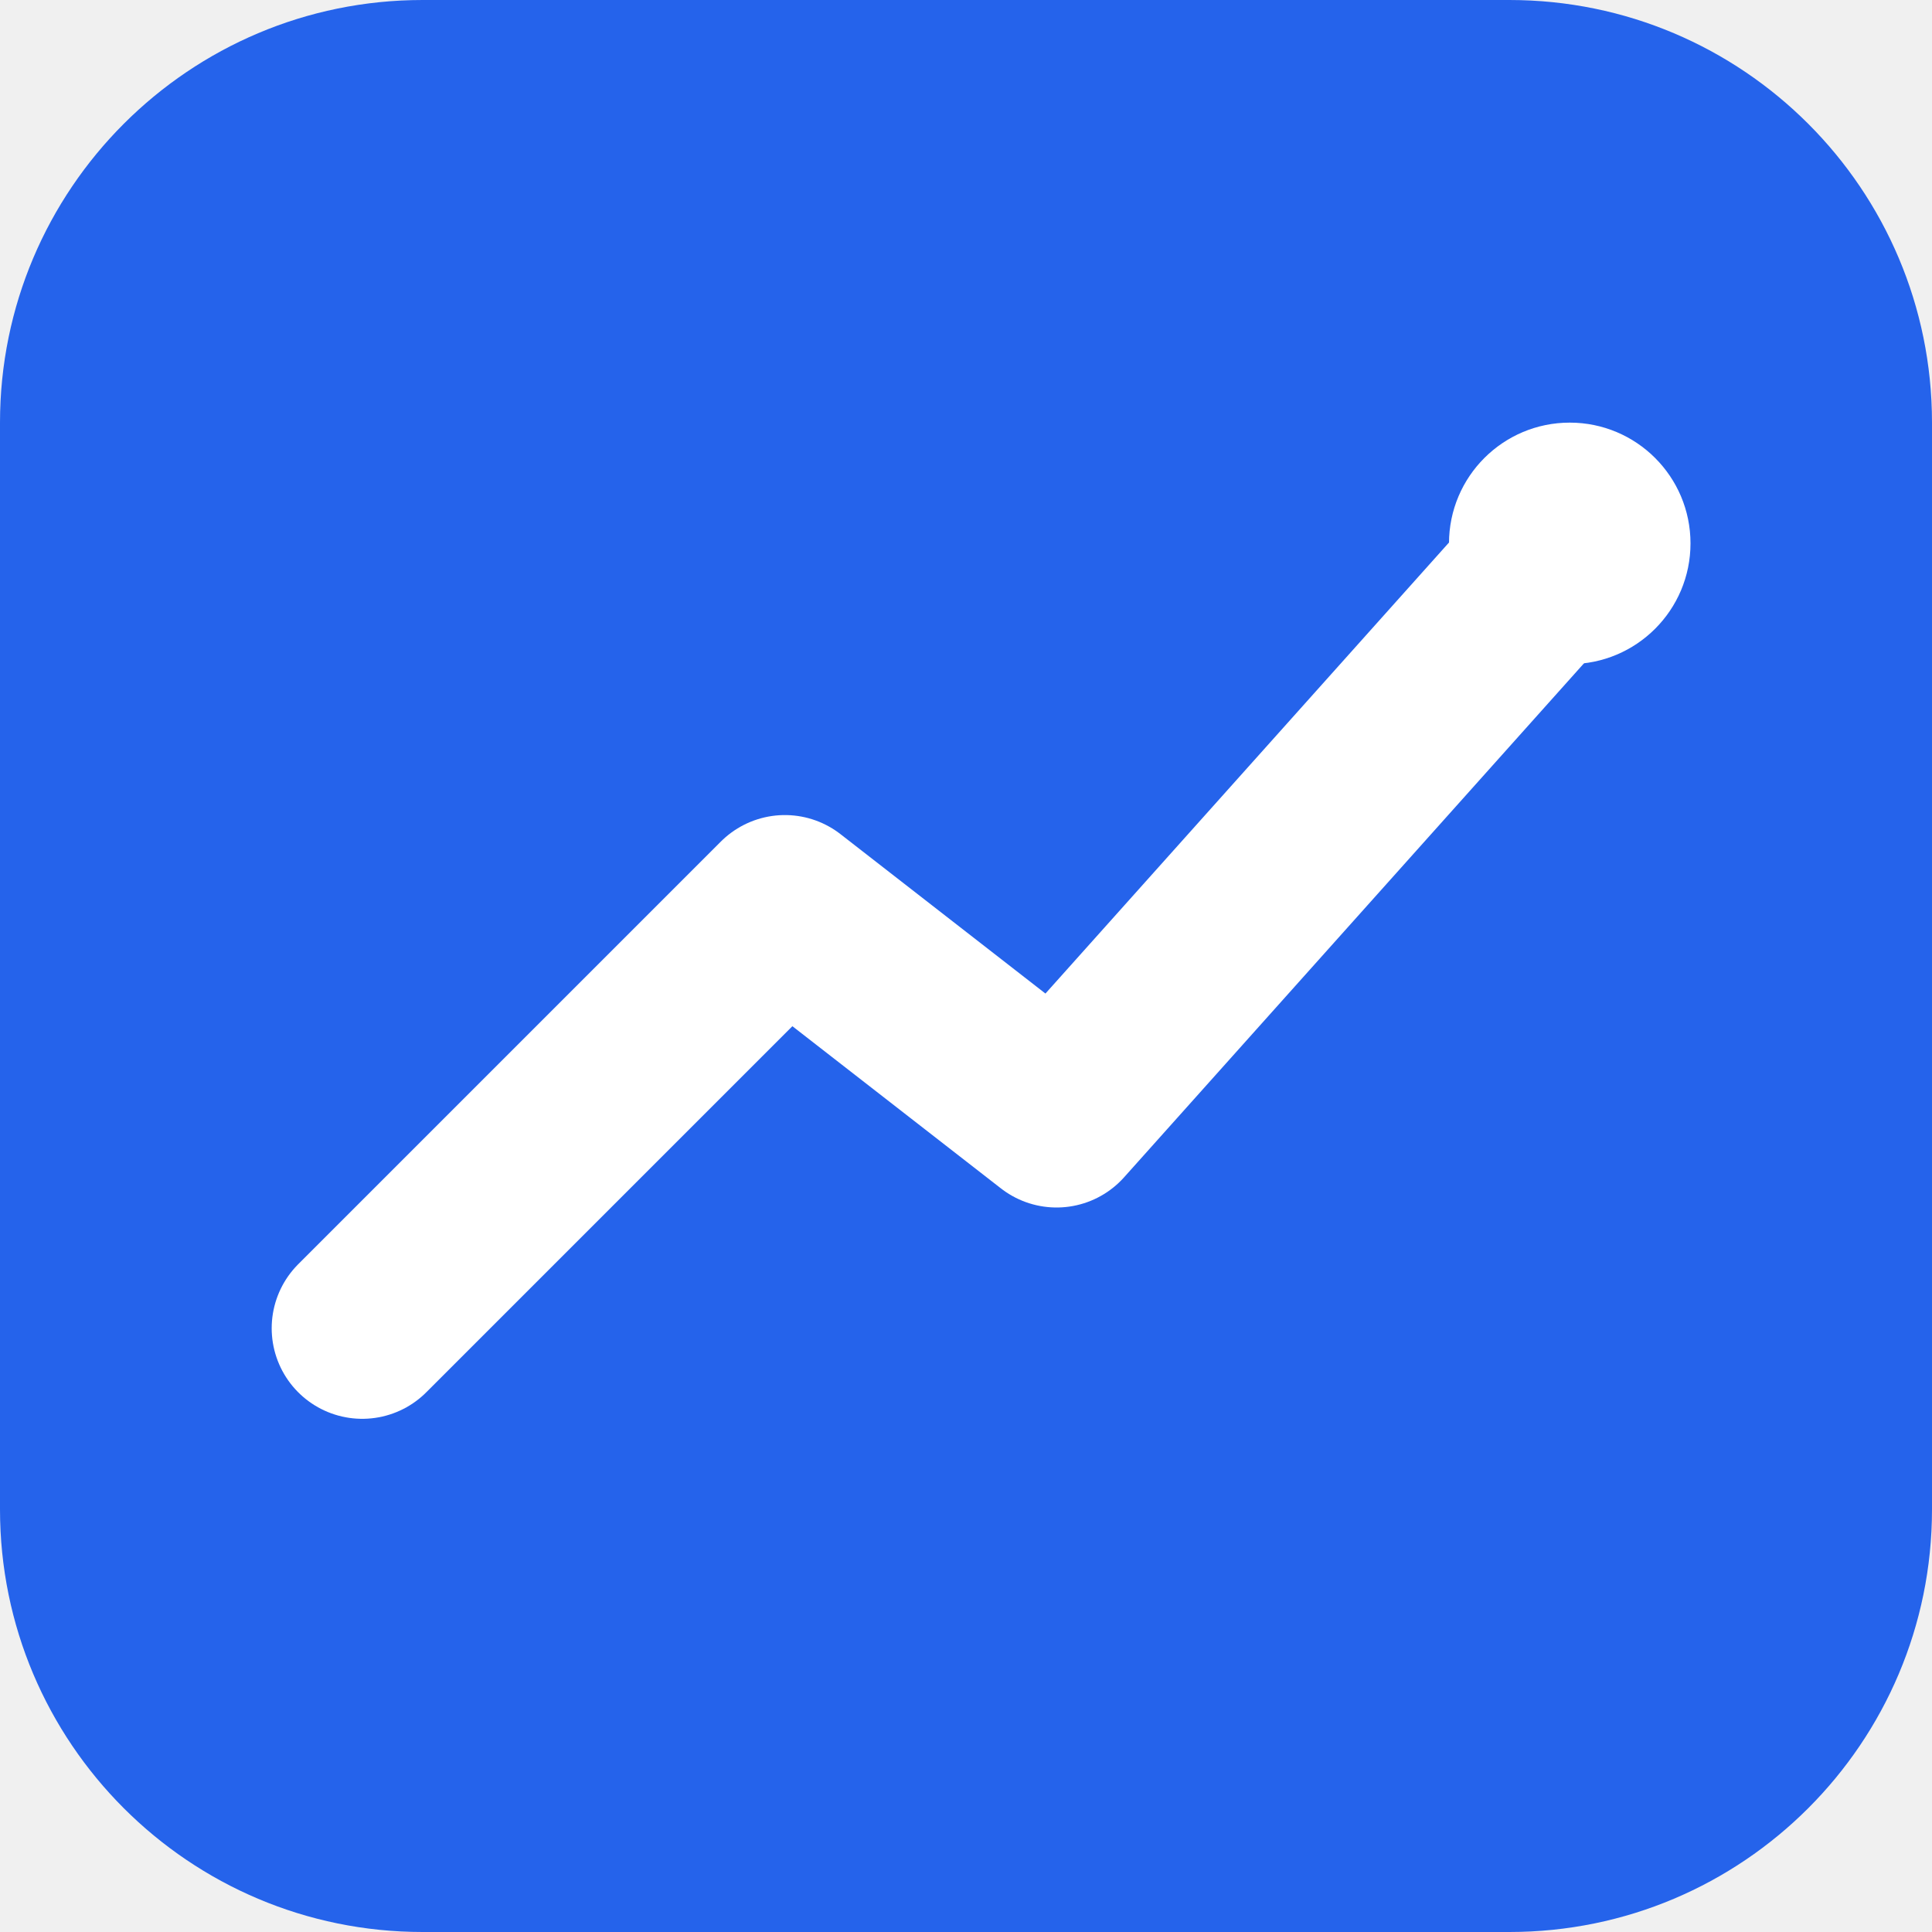
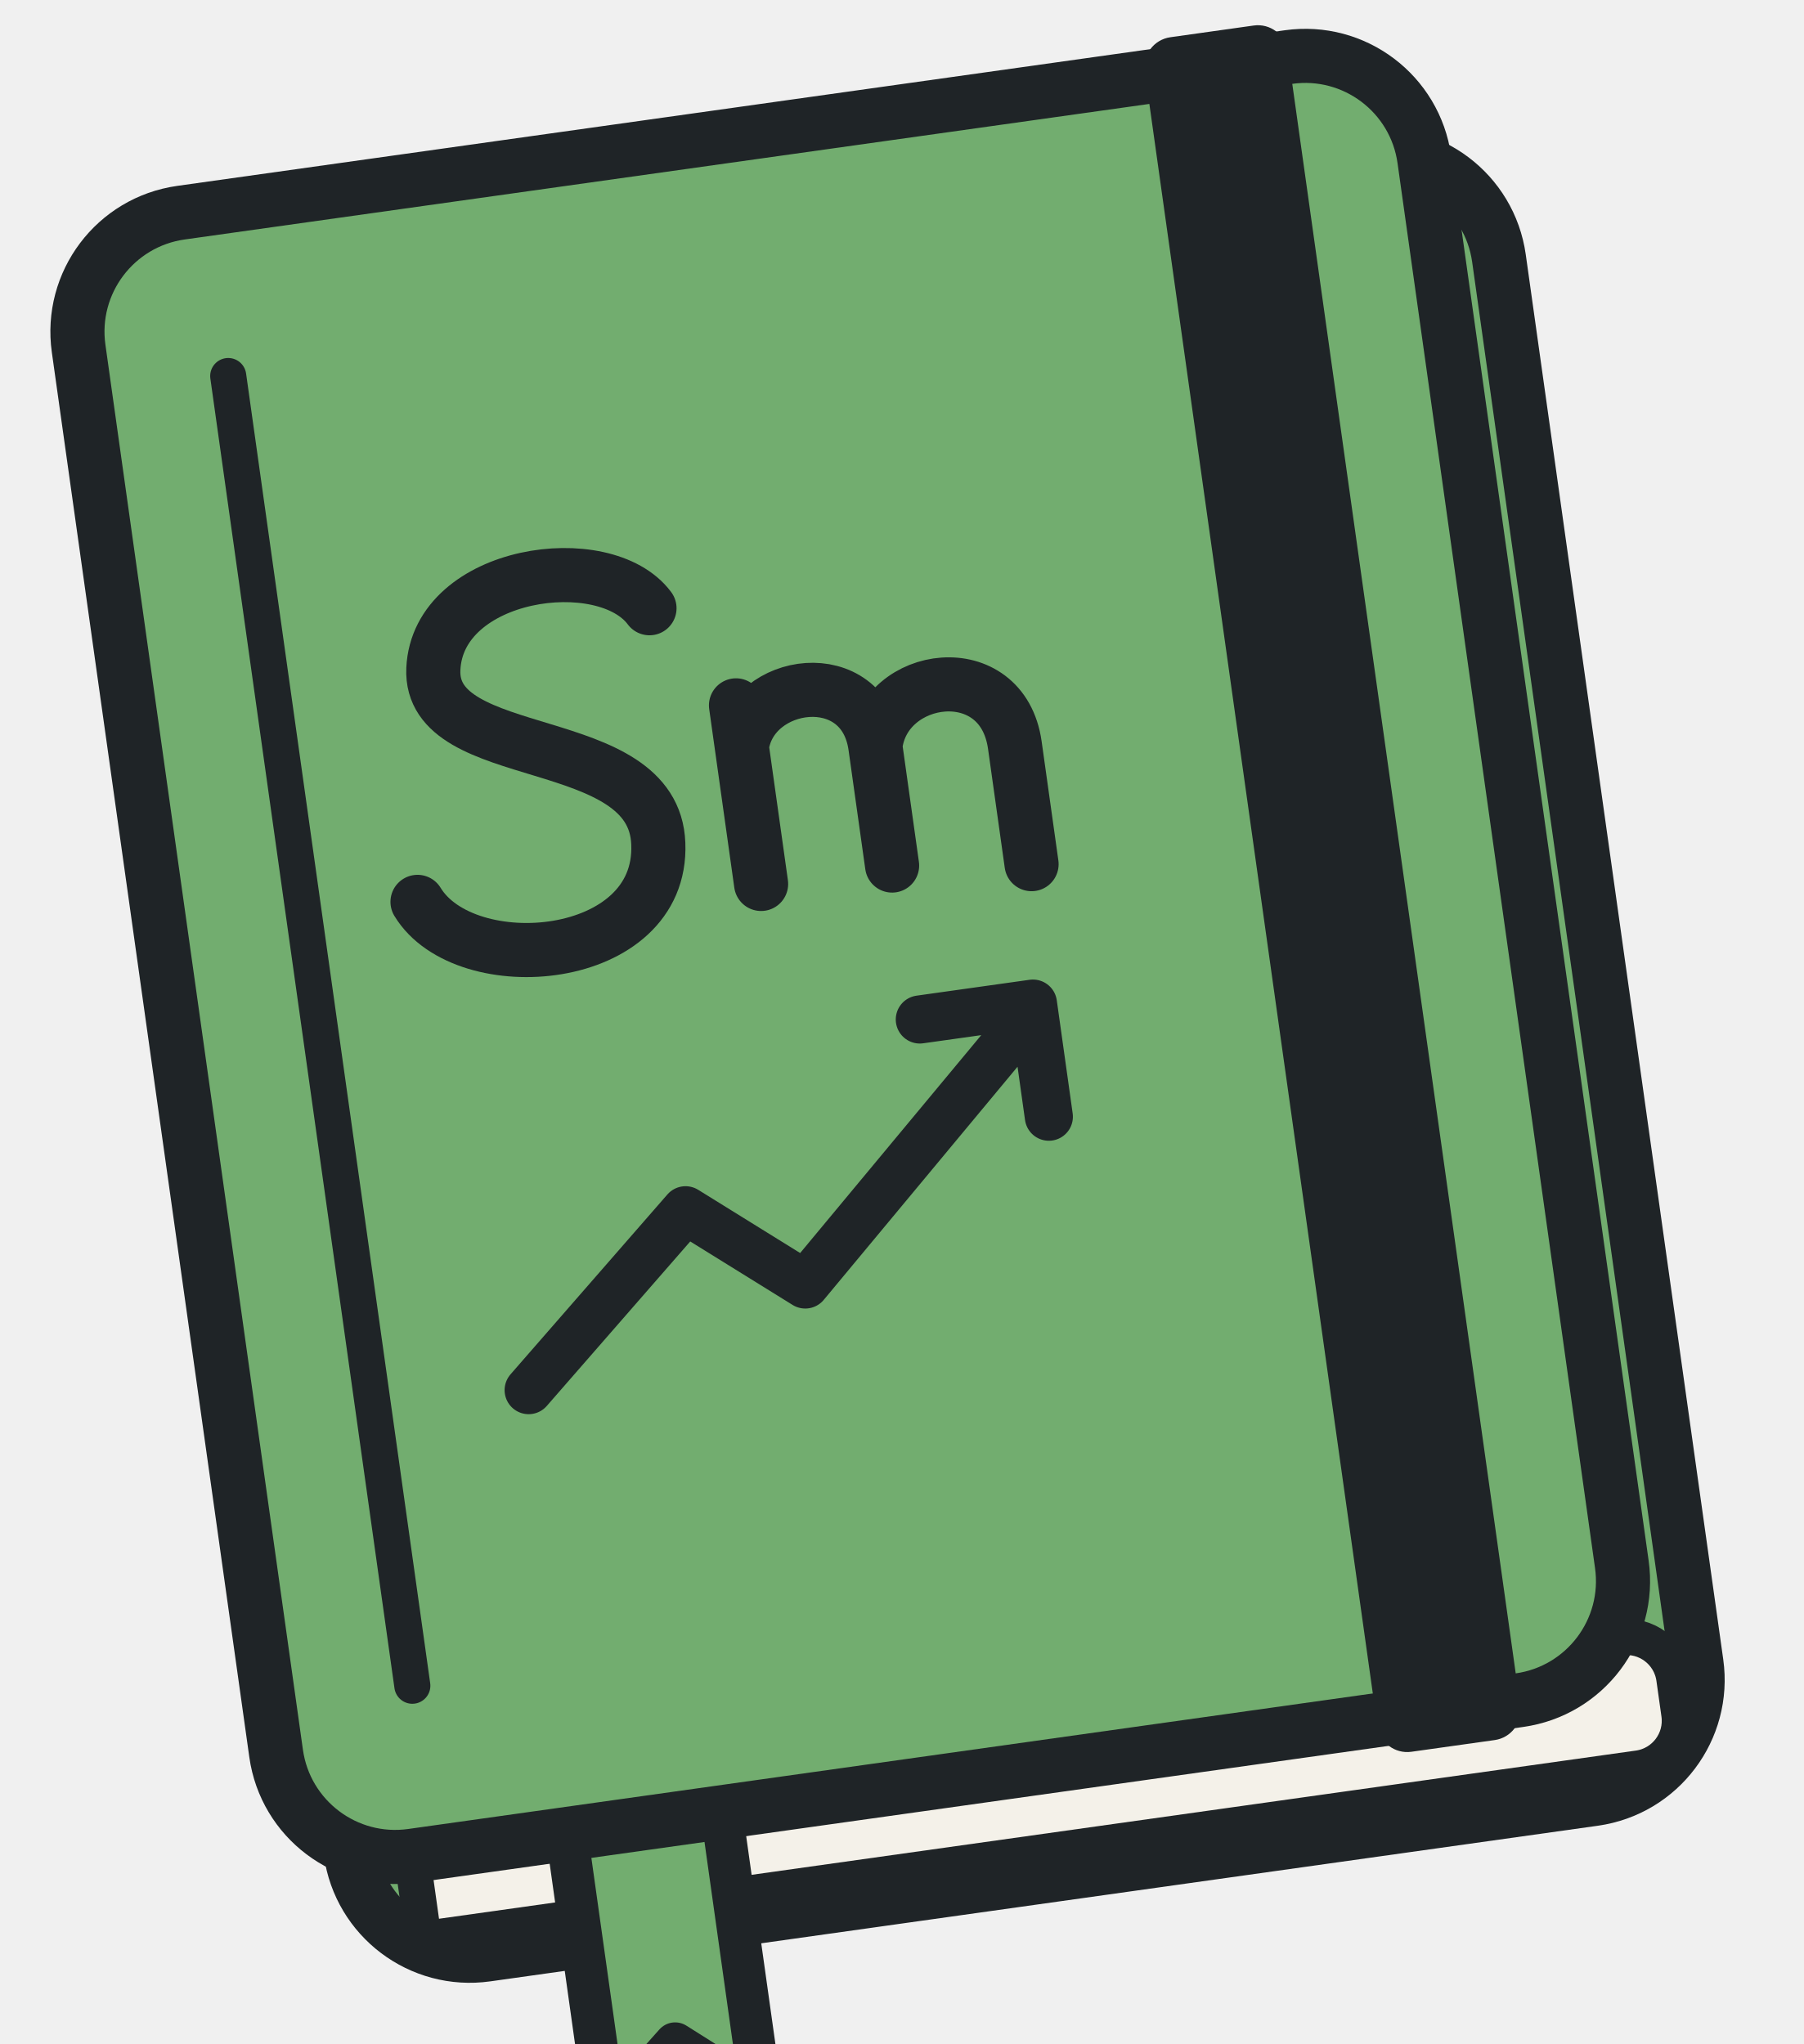
- <svg xmlns="http://www.w3.org/2000/svg" viewBox="0 0 64 64">
-   <rect width="64" height="64" rx="14" fill="#2563eb" />
-   <path d="M12 44 L26 30 L35 37 L52 18" fill="none" stroke="#fff" stroke-width="6" stroke-linecap="round" stroke-linejoin="round" />
-   <circle cx="52" cy="18" r="4" fill="#fff" />
+ <svg xmlns="http://www.w3.org/2000/svg" viewBox="0 0 300 340">
+   <g transform="rotate(-8 150 170)" stroke="#1f2427" stroke-linecap="round" stroke-linejoin="round">
+     <rect x="40" y="38" width="226" height="276" rx="20" fill="#72ad6f" stroke-width="9" />
+     <path d="M50 288 H254 a8 8 0 0 1 8 8 v6 a8 8 0 0 1 -8 8 H50 z" fill="#f4f1e9" stroke-width="6" />
+     <path d="M76 300 v44 l13 -11 l13 11 v-44" fill="#72ad6f" stroke-width="7" />
+     <rect x="30" y="20" width="226" height="276" rx="20" fill="#72ad6f" stroke-width="9" />
+     <path d="M54 48 V268" fill="none" stroke-width="6" />
+     <rect x="214" y="16" width="20" height="284" rx="3" fill="#1f2427" stroke-width="4" />
+     <path d="M118 96 c-6 -11 -34 -11 -37 5 c-3 16 35 15 33 34 c-2 20 -35 18 -41 4" fill="none" stroke-width="9" />
+     <path d="M130 144 v-30 m0 7 c3 -11 22 -11 22 3 v20 m0 -20 c3 -12 23 -12 23 3 v20" fill="none" stroke-width="9" />
+     <path d="M80 222 l30 -26 l18 15 l44 -40 m-19 -1 h19 v19" fill="none" stroke-width="8" />
+   </g>
</svg>
